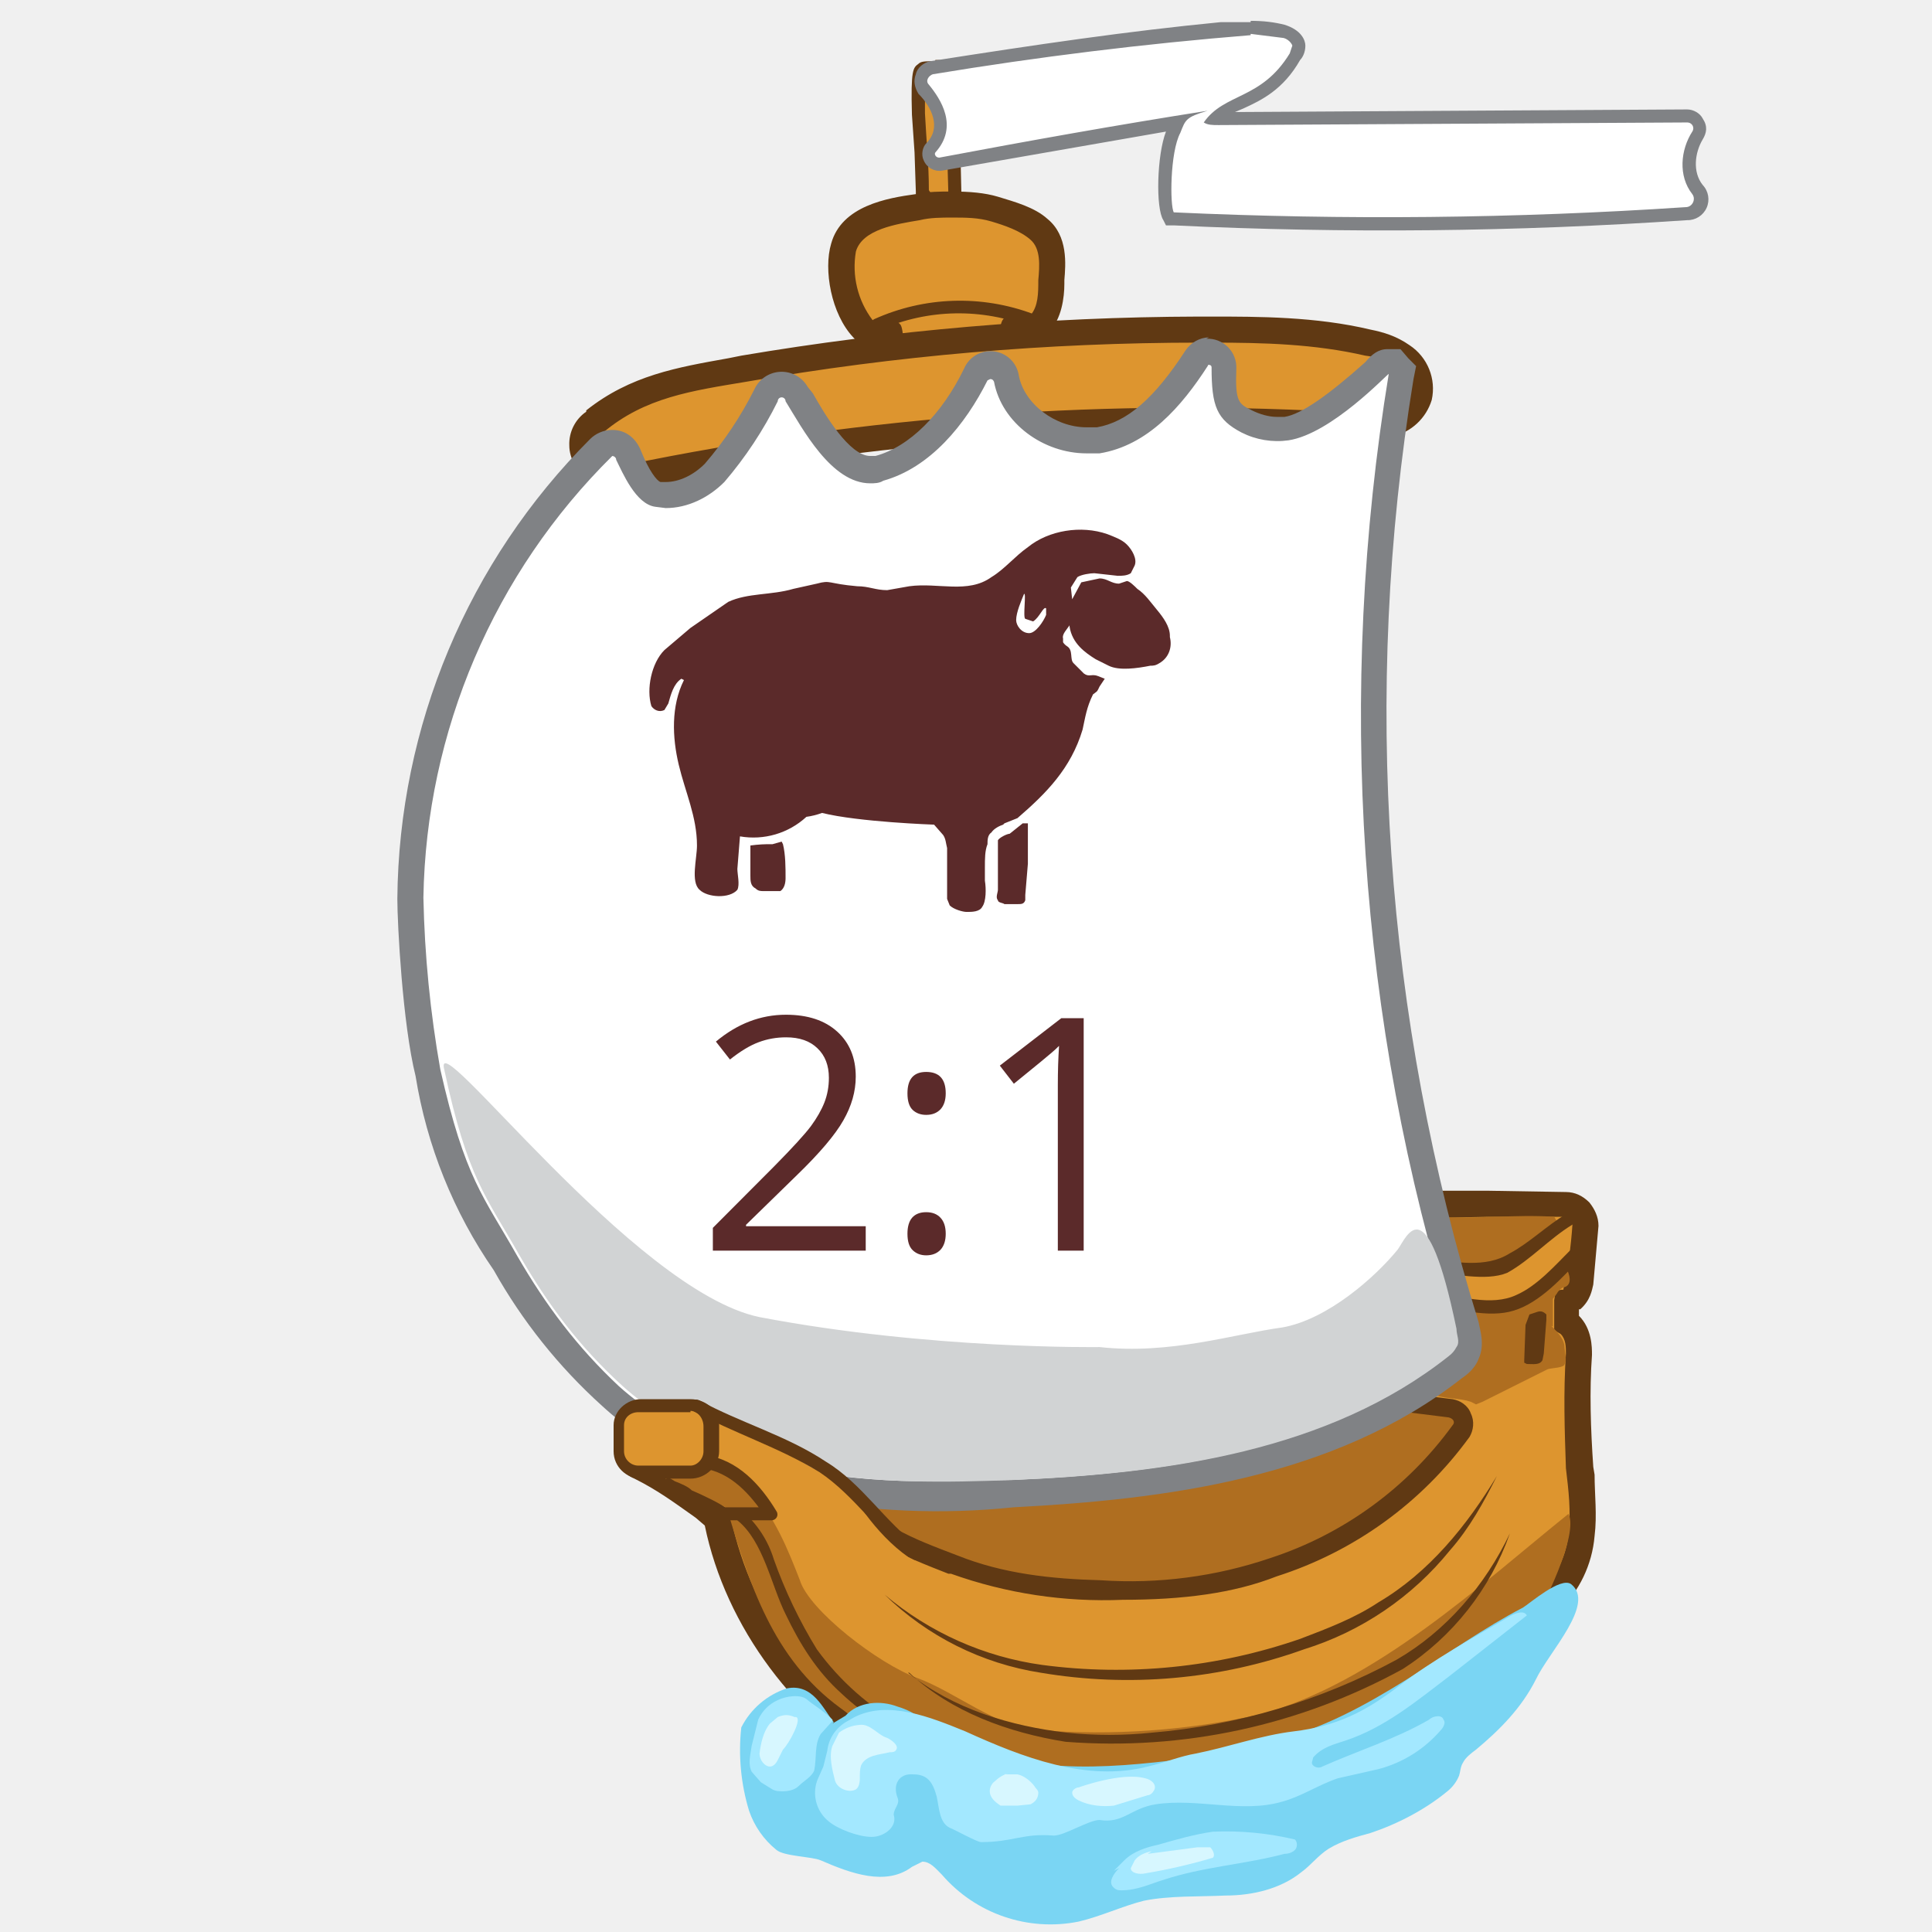
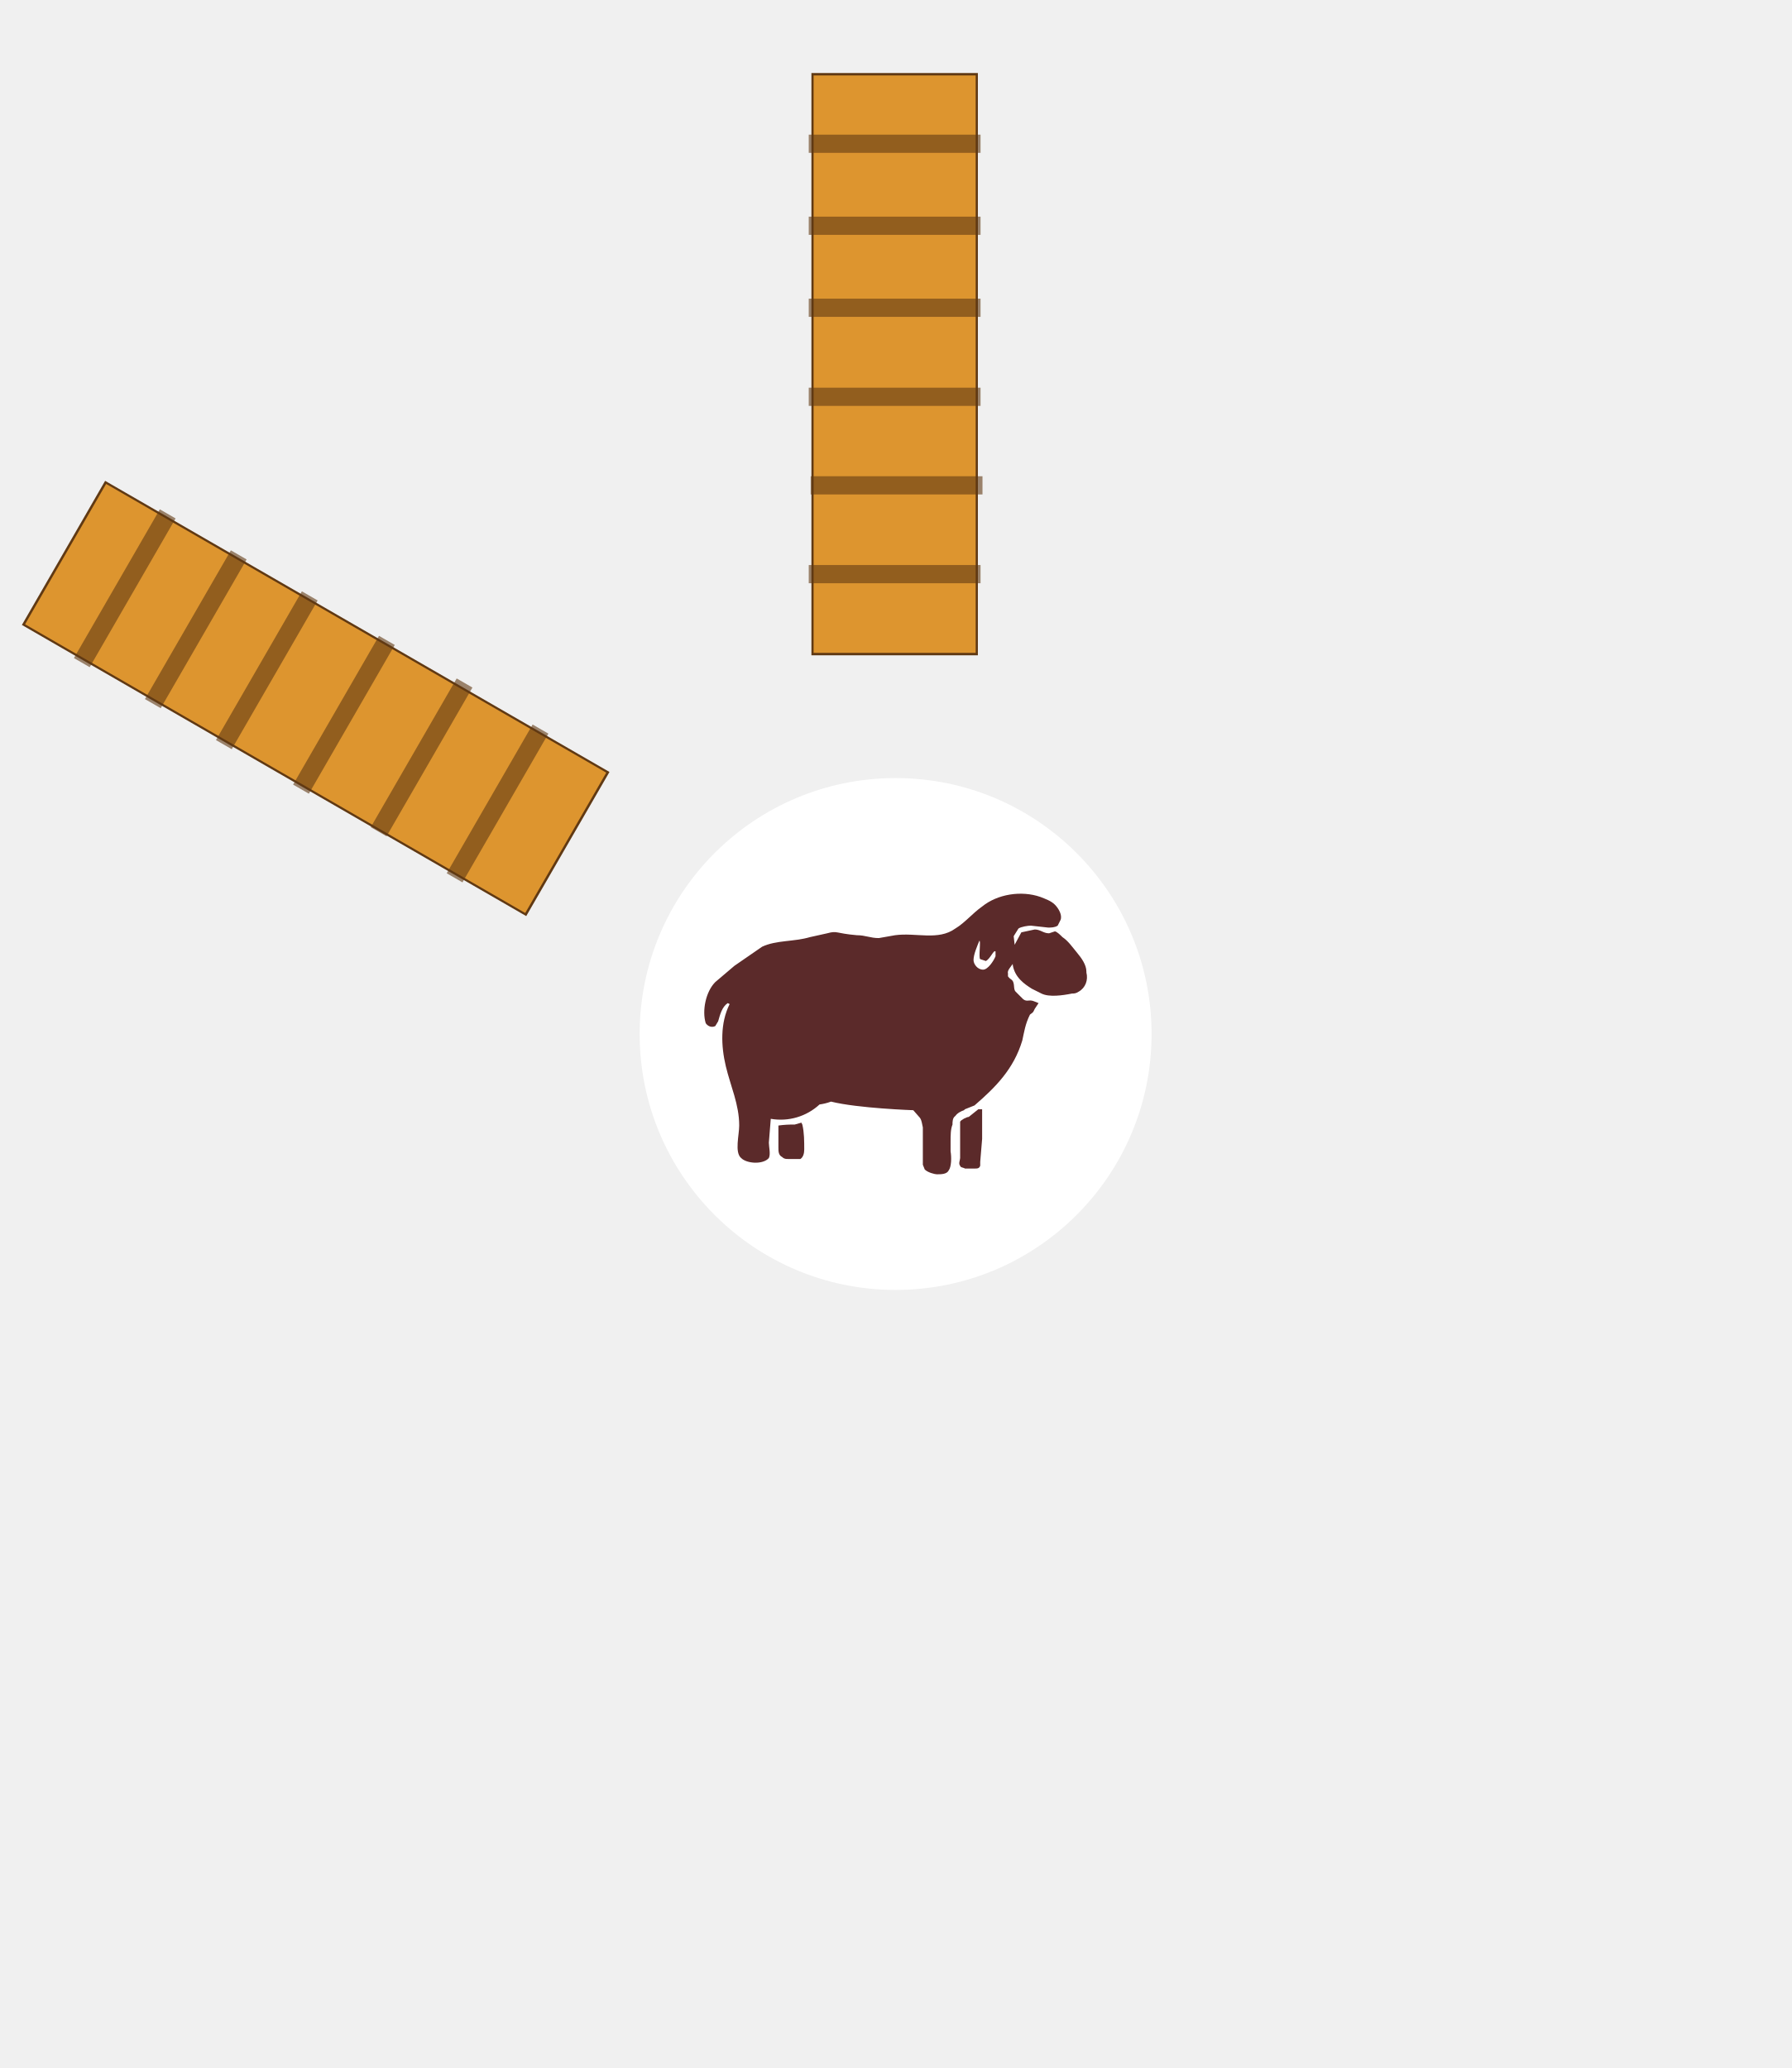
- <svg xmlns="http://www.w3.org/2000/svg" width="148.3" height="148.3">
-   <path d="M71.2 6.6c-.2-.3 0-.7.3-.8 7.4-1.2 14.8-2.4 22.2-3 1.5-.1 3.1-.2 4.6.2.4 0 0-.4 0 0 0 .2-.6.8-.7 1-3.2 3-4.5 4-5.3 4.5-7 1.2-13.3 2.3-20.3 3.7-.2 0-.4-.3-.2-.5 1.7-1.8.3-4-.6-5.1z" fill="#d1d3d4" />
-   <path d="M80.8 137.3a54.8 54.8 0 01-10.9-1.2l-1.1-.7c-7-4-12.2-11-13.7-18.6l-.1-.4-1-.7c-1.6-1.2-3-2.2-4.9-3-.6-.4-1-1-1-1.6v-1c0-.6.5-1.3 1.2-1.4.8-.3 1.7-.4 2.6-.4 2.7 0 5.3 1 7.6 1.9 3 1.3 4 1.8 6.8 3.3l.2.2a89 89 0 0018.6-2 55.1 55.1 0 0012.7-5c2-1.4 3.7-3.5 5.2-5.4 1.3-1.6 2.4-3.2 3-5 .2-.7.3-1.5.3-2.2 0-.9.6-1.6 1.5-1.6h2a220.7 220.7 0 0110.3 0c.5 0 .9.2 1.1.5s.5.7.5 1c0 1.5-.2 3-.4 4.5 0 .3-.2.8-.6 1.2l-.4.2v1.6l.2.2c.7.7.7 1.7.7 2.2a73 73 0 000 8.7l.1.7c.1 1.4.3 3 0 4.5a8 8 0 01-2.4 5v.1l-1.2.8-.2.4c-.7.9-1.5 1.8-2.5 2.6a62.1 62.1 0 01-34.2 10.6z" fill="#dd952f" />
-   <path d="M114.2 93.4h6c.2 0 .5.3.5.6a34.6 34.6 0 01-.7 5c-.2 0-.4 0-.6.2l-.1.6v2.3l.5.3c.4.4.4 1 .4 1.5-.2 3-.1 5.9 0 8.8.2 1.7.4 3.3.2 5a7 7 0 01-2.1 4.4l-1.2.9c-.9 1-1.6 2.1-2.7 2.8a61 61 0 01-44 9.4l-1-.7a27 27 0 01-13.3-18l-.3-.7c-2.2-1.6-3.8-3-6.3-4a.7.7 0 01-.3-.7v-1c0-.2.1-.4.4-.5.7-.2 1.5-.3 2.3-.3 2.4 0 5 .9 7.2 1.8 3 1.3 3.9 1.7 6.7 3.3l.4.3c6.4-.2 13-.4 19.2-2a56.6 56.6 0 0013-5.2c2.1-1.5 3.8-3.5 5.4-5.6 1.3-1.6 2.5-3.3 3.1-5.3.3-.8.4-1.7.4-2.5 0-.3.2-.6.5-.6h2l4.4-.1m0-2h-4.5l-2 .1a2.5 2.5 0 00-2.4 2.6l-.3 2a15 15 0 01-2.8 4.6c-1.4 1.9-3 3.8-5 5.1-.8.6-1.8 1-2.7 1.5a54.3 54.3 0 01-9.6 3.4c-5.8 1.5-12 1.8-18 2h-.2c-2.8-1.6-3.8-2.1-6.8-3.4-2.4-1-5.1-2-8-2-1 0-2 .1-2.9.4-1 .3-1.8 1.3-1.8 2.4v1c0 1 .5 2 1.5 2.4 1.8.9 3 1.8 4.7 3l.7.6c1.6 7.8 7 15 14.2 19.1l1.1.7 1 .4a63.1 63.1 0 0045.2-9.8c1.1-.8 2-1.9 2.7-2.8l.2-.3 1-.7h.1a9 9 0 002.8-5.8c.2-1.6 0-3.2 0-4.7l-.1-.6c-.2-2.9-.3-5.8-.1-8.6 0-.6 0-2-1-3v-.5h.1c.8-.7.9-1.5 1-1.9l.4-4.5c0-.7-.3-1.3-.7-1.8-.5-.5-1.1-.8-1.8-.8l-6-.1z" fill="#603913" />
-   <path d="M108.4 99.4a20.7 20.7 0 011-5.8c.3-.2.6-.2.9-.2 3 .2 6-.2 9 0l.3.5c-.1-.5.6-.5.6-.5.1.8-.1-.2-.6.4s-.6.7-1.3 1.1l-1.7 1.3-1.4.9-1 .3c-1.7 0-3.4-.5-5.1-.5M111.6 100.3c1.5.4 3.2.1 4.6-.5s2.8-1.5 4-2.5c.3.5.5 1.3-.1 1.5-.2 0-.5.3-.6.5l-.3.4v2.1c.1.1-.2-.1-.1 0 .5.5 1 1 1 1.7 0 .2.2 1 0 1.2 0 .3-1 .3-1.3.4l-5 2.5-.5.2-.4-.2c-.9-.3-1.8-.2-2.7-.5.5-2 .9-4.5.9-6.6" fill="#af6e20" />
-   <path d="M109.7 97.7c1.8 0 4.3.7 6 0 1.8-1 3.2-2.6 5-3.7.5-.3 0-1.2-.5-.8-1.5.9-2.8 2.2-4.3 3-1.9 1.2-4.2.6-6.2.5-.7 0-.7 1 0 1z" fill="#603913" />
-   <path d="M109.7 100c2 .5 4.6 1.2 6.5.6 2-.6 3.8-2.6 5.1-4 .4-.5-.3-1.2-.7-.7-1.2 1.2-2.6 2.8-4.2 3.5-1.9.9-4.5.1-6.4-.3-.6-.1-1 .8-.3 1zM117.1 101.7l-.1 2.7v.2l.2.1c.5 0 1 .1 1.2-.3l.1-.5.2-2.6v-.4c-.2-.2-.4-.3-.7-.2l-.6.2" fill="#603913" />
-   <path d="M86.2 122h-1.8c-4.5 0-8-.7-11.2-1.9-3.5-1.3-6.7-2.5-8.8-5.7-.3-.4-.3-1 0-1.4l.8-1c.2-.2.5-.3.9-.3h.2a57.6 57.6 0 0033.7-4.1l1.4-.5h1.9l8 1a1.1 1.1 0 01.8 1.8c-3.3 4.8-8 8.2-14.3 10.5-3.3 1.1-7 1.7-11.6 1.7z" fill="#af6e20" />
-   <path d="M102.2 107.8h1l8 1c.4.1.5.4.3.6a28 28 0 01-14 10.2 33.4 33.4 0 01-13 1.7c-3.8-.1-7.5-.5-11-1.9-3.4-1.3-6.5-2.4-8.5-5.5-.1 0 0-.3 0-.4l.8-1a.4.4 0 01.3 0 58.3 58.3 0 0034.2-4.2l1.2-.5h.7m0-1.5h-1l-1.4.6a57.8 57.8 0 01-33.7 4c-.6 0-1.1.3-1.5.7l-.8 1c-.5.6-.5 1.5 0 2.2 2.2 3.4 5.7 4.7 9 6h.2a34.8 34.8 0 0013.2 2c4.6 0 8.5-.5 11.8-1.8a29.3 29.3 0 0014.8-10.7c.3-.5.4-1.2.1-1.8-.2-.6-.8-1-1.4-1.1l-8.1-1-1.3-.1z" fill="#603913" />
-   <path d="M71.2 15.3l-.4-.5-.3-6c-.1-3.2 0-3.4.3-3.5 0 0 .2-.2 1-.2.7 0 1 0 1.1.3.1.2.2.4.2 1l.2 9.2-2.1-.3z" fill="#dd952f" />
-   <path d="M71.8 5.6h.7v.9c.2 2.8.2 5.7.3 8.5l-1.3-.1-.2-.3c0-2-.2-3.9-.3-5.9v-3h.8m0-1c-.8 0-1.1 0-1.3.2-.4.3-.6.4-.5 3.9l.2 2.9.1 3v.2l.2.3.1.2.3.4h.4l.7.1.7.1 1.1.2V15l-.2-8.5c0-.8 0-1-.3-1.4-.3-.4-.8-.5-1.5-.5z" fill="#603913" />
-   <path d="M71.1 30.2c-.3 0-.8 0-1.3-.3h-.2l-.6-.4-.2-.2-.4-1.3v-.2-1.9H68c-.6 0-1.3-.2-1.7-.6a7.8 7.8 0 01-1.6-6.3c.7-2.3 3.7-2.8 5.7-3.1 1-.2 1.9-.2 2.7-.2 1.2 0 2.2.1 3.2.4 1 .3 2.5.7 3.5 1.5 1.1 1 1 2.7 1 3.9v.2c-.1 1-.2 2.3-1 3.2-.4.3-.8.5-1.3.5l-.7-.1v.8l-.1 1c-.1.5-.7.8-1 1a3 3 0 01-1.5 1.4c-1.2.6-2.6.6-3.6.7H71z" fill="#dd952f" />
-   <path d="M73.1 16.7c1 0 2 0 3 .3s2.2.7 3 1.4c.8.7.7 2 .6 3.1 0 1 0 2-.6 2.7l-.6.2-.9-.2c-.1 0-.3 0-.5.2-.5.4-.3 1.8-.4 2.4 0 .3-.9.4-1 .7 0 .5-.5.9-1 1a8 8 0 01-3.6.7c-.3 0-.6 0-.9-.2l-.5-.3-.3-.8c0-.5 0-2.7-.3-3l-.2-.2-.8.3H68c-.3 0-.8-.2-1-.4a6.8 6.8 0 01-1.3-5.3c.5-1.7 3.1-2.1 4.9-2.4.8-.2 1.7-.2 2.5-.2m0-2c-.9 0-1.8 0-2.8.2-2.2.3-5.7.9-6.5 3.8-.6 2 0 5.4 1.7 7.2.5.6 1.3 1 2 1v.8l-.1.4.1.5.3.8.2.5.3.3.9.6h.2c.7.3 1.3.4 1.7.4h.5c1.1 0 2.6-.1 4-.8.8-.4 1.4-1 1.8-1.6.4-.2 1.1-.7 1.3-1.6v-.8c.7 0 1.3-.4 1.8-.9 1-1 1.2-2.7 1.2-3.7V21.5c.1-1.2.3-3.4-1.3-4.7-1-.9-2.5-1.3-3.8-1.7-1-.3-2.2-.4-3.5-.4z" fill="#603913" />
-   <path d="M48 36.7c-1 0-1.8-.4-2.3-.8-.6-.4-1-1-1-1.8 0-.6.3-1.2.8-1.6l.1-.1A20 20 0 0156 28.5l1-.1c11.6-2 23.4-3 35-3.1h1c3.6 0 7.9 0 12 1 .8.2 1.8.4 2.6 1 1 .8 1.5 2 1.2 3.2-.2 1-1 1.7-2.2 2-.4.2-.9.2-1.4.2h-1a211.4 211.4 0 00-56.2 4z" fill="#dd952f" />
-   <path d="M93 26.3c4 0 7.9.1 11.8 1 .8.1 1.6.3 2.2.8.6.5 1 1.3.9 2.1-.2.7-.9 1.2-1.6 1.4l-1.1.1h-1a212.6 212.6 0 00-56.2 4c-.7 0-1.2-.3-1.8-.6-.6-.4-.7-1.4 0-1.9h.1c3.2-2.7 6.8-3.2 11-3.9 11.4-2 23.1-3 34.8-3h.9m0-2h-1a214 214 0 00-35.1 3l-1 .2c-3.9.7-7.5 1.3-10.9 4v.1a3 3 0 00-1.3 2.6c0 1 .6 2 1.4 2.6.7.4 1.6 1 2.8 1l.9-.2a210.4 210.4 0 0155.3-4l1 .1c.7 0 1.3 0 1.8-.2a4.1 4.1 0 003-2.8 4 4 0 00-1.7-4.2c-1-.7-2-1-3-1.2-4.2-1-8.6-1-12.2-1z" fill="#603913" />
-   <path d="M67.6 25.3a15 15 0 0111.5-.2c.6.2.8-.8.2-1a16 16 0 00-12.2.4c-.6.3 0 1.1.5.8zM48.4 112.1c1.2.3 3 .7 4.2.3 1.1-.4 1-1.8.8-2.7-.1-.5-.9-.3-.8.2.2.6.4 1.5-.5 1.8h-1c-.8 0-1.7-.1-2.5-.3-.5 0-.7.6-.2.7z" fill="#603913" />
-   <path d="M71.7 114.7c-3.9 0-7-.2-10-.8-6-1-11.2-3.4-14.9-6.8a40 40 0 01-8-10.2l-1.1-2c-2-3.2-3.2-5.4-4.9-12.6A87.2 87.2 0 0131.5 69C31.5 56.3 37 43 46 34.4c.3-.2.6-.4 1-.4.5 0 1 .4 1.3 1 .6 1.6 1.5 2.8 2.2 3h.6c1.3 0 2.7-.6 3.7-1.7 1.2-1.2 3.3-4.3 4-6a1.3 1.3 0 012.4 0l.3.4c1.2 2 3.1 5.4 5.3 5.4l.7-.1c3.8-1.2 6.3-5 7.4-7.3a1.2 1.2 0 012.3.4c.5 2.6 3.3 4.7 6.2 4.7h1c3.4-.6 5.7-3.7 7.4-6.3a1.2 1.2 0 011.9-.2c.2.2.4.5.4.9 0 3 .4 3.4 1.8 4.1a5.1 5.1 0 003 .5c2.3-.3 5.6-3.4 6.6-4.5.6-.5.8-.6 1.2-.6h.5l.6.7-.1.4c-4 24.3-2.4 49.5 4.9 73 .1.4.4 1.2 0 2-.2.6-.6 1-.9 1.1-9.6 7.6-22.5 9.1-33.9 9.7l-6 .1z" fill="#fff" />
-   <path d="M92.7 28c.1 0 .3 0 .3.2 0 3 .4 4 2.3 5a6.1 6.1 0 003.6.6c3.3-.5 7.6-5.1 7.7-5.1-4 24.4-2.4 49.7 5 73.3 0 .5.2 1 0 1.4a2 2 0 01-.6.7c-9.2 7.3-21.6 9-33.3 9.5l-6 .1a55 55 0 01-10-.8c-5.1-1-10.3-3-14.2-6.5-3.2-3-5.6-6.2-7.8-10-2.6-4.6-4-5.9-5.9-14.3a86.1 86.1 0 01-1.3-13.2A48.8 48.8 0 0147 35c.1 0 .3.1.3.3.5 1 1.5 3.4 3 3.6l.8.1c1.7 0 3.3-.8 4.5-2a30 30 0 004.1-6.2.3.3 0 01.6 0c1.3 2.1 3.5 6.3 6.5 6.3.3 0 .7 0 1-.2 3.6-1 6.3-4.3 8-7.7l.2-.1c.1 0 .2 0 .3.2.6 3.2 3.8 5.5 7.1 5.5h1c3.7-.6 6.3-3.6 8.3-6.7l.1-.2m0-2c-.7 0-1.4.4-1.8 1-2.4 3.7-4.5 5.5-6.8 5.9h-.8c-2.4 0-4.8-1.8-5.2-4a2.2 2.2 0 00-4.2-.5c-1.7 3.5-4.2 6-6.8 6.7h-.4c-1.6 0-3.5-3.2-4.4-4.8l-.4-.5a2.3 2.3 0 00-4.1.2 28 28 0 01-3.8 5.7c-.9.9-2 1.4-3 1.4h-.4c-.3-.1-.9-.9-1.5-2.4-.4-1-1.2-1.6-2.2-1.6-.7 0-1.3.3-1.7.7A50.5 50.5 0 0030.5 69c0 1.9.4 9.6 1.4 13.6a36.3 36.3 0 006 14.9 41 41 0 008.3 10.4c3.8 3.5 9 6 15.2 7.1a56.2 56.2 0 0016.4.7c11.5-.6 24.6-2.2 34.4-9.9.3-.2 1-.7 1.3-1.5.5-1.1.1-2.2 0-2.8a158.6 158.6 0 01-5-72.4l.2-1-.6-.6-.6-.7h-1c-.7 0-1.2.4-1.7 1-2.8 2.5-4.9 4-6.2 4.2H98c-.6 0-1.3-.2-1.9-.5-1-.5-1.3-.6-1.2-3.2a2.2 2.2 0 00-2.3-2.3z" fill="#808285" />
-   <path d="M84.4 103.4c5.4.6 10.3-1 14-1.5 3.5-.6 7.2-3.9 8.9-6 .7-1 2.2-5 4.5 6.1 0 .5.3 1 0 1.4a2 2 0 01-.6.7c-9.2 7.3-21.6 9-33.3 9.5-5.3.2-10.6.3-15.9-.7-5.2-1-10.3-3-14.2-6.5-3.3-3-5.7-6.2-7.9-10-2.6-4.6-4-5.9-5.8-14.3-1-3.9 14.5 17 24.2 19 13.1 2.5 26 2.3 26.1 2.3z" fill="#d1d3d4" />
-   <path d="M50.4 113c1.3 1 2.1-.2 5.5.6.3 0 1.5.8 1.7 1l1.5 2.1c.6 2.2 1.9 4.2 2.3 4.6.4.4 1.4 1.6 2.7 1.5 1 0 .5.7 1.5.5 1.2-.3 2.3-.8 3.4-1.3l1.7-.9c.6-.2.7 0 1-.5-2.8-1.1-5-3.7-6.6-6.4-.2-.3-1.6-.9-1.7-1-2.5-1.2-4.2-2.7-6.8-3.6l-2.3-1a.3.3 0 00-.4.3c.3 1 1 2.4.6 3-.3.6-.8 1-1.4 1.2l-2 .4-.7-.5z" fill="#dd952f" />
-   <path d="M120.4 116.2c-6.6 5.3-14.8 13-23.7 15.4a57.6 57.6 0 01-17 1.2c-3.2-.2-6.3-2.9-9.3-4-3-1.1-8.3-5.2-9-7.5-.9-2.3-1.9-4.9-4-7.2-.4-.3-2.5-1.6-3-1.7l-.8-.1-3.8.2 2 1.2c.5.2 1 .4 1.3.7.7.3 2.2 1 2.7 1.4 1.7 5.7 3.5 11.5 8.7 15.3a34.3 34.3 0 0016 6.6c5 .7 10.2 0 15.3-1 4.1-.8 8.3-1.9 12.1-3.7a24 24 0 009.5-8c1-1.5 3.8-7.2 3-8.8z" fill="#af6e20" />
-   <path d="M56.6 116.7c2 1.6 2.6 5 3.7 7.2 1.1 2.3 2.4 4.4 4.3 6.1 3.5 3.3 8.4 5.3 13.2 5.7.5 0 .5-.7 0-.7a20.5 20.5 0 01-15.1-8.4 36.5 36.5 0 01-3.3-6.9A8 8 0 0057 116c-.4-.3-.8.4-.4.7z" fill="#603913" />
-   <path d="M53.9 112.7c2.2.3 3.7 2 4.9 3.8l.4-.8h-3.9c-.6 0-.6 1 0 1h3.9c.4 0 .6-.4.4-.7-1.2-2-3-4-5.5-4.3-.6-.1-.9.9-.2 1z" fill="#603913" />
-   <path d="M49.1 113c-.9 0-1.6-.7-1.6-1.6v-2c0-.8.7-1.6 1.6-1.6H53c1 0 1.7.8 1.7 1.7v1.9c0 .9-.8 1.6-1.7 1.6h-3.8z" fill="#dd952f" />
-   <path d="M53 108.3c.5 0 1 .5 1 1.2v1.9c0 .6-.5 1.1-1 1.1H49c-.6 0-1.1-.5-1.1-1.1v-2c0-.6.5-1 1.1-1H53m0-1h-3.8c-1.1 0-2.1.9-2.1 2v2c0 1.2 1 2.1 2.1 2.1H53c1.2 0 2.2-1 2.2-2.1v-2c0-1.1-1-2-2.2-2z" fill="#603913" />
-   <path d="M53.2 108.3c3.1 1.7 6.6 2.8 9.7 4.7 2.7 1.8 4.5 4.7 7.2 6.7.6.3 1-.5.5-.9-2.7-2-4.4-4.9-7.2-6.6-3-2-6.6-3-9.7-4.7-.6-.3-1 .5-.5.8z" fill="#603913" />
-   <path d="M64 132.2c-.8-1-1.6-3-3.6-2.6a6 6 0 00-3.5 3 16 16 0 00.6 6.4 6.6 6.6 0 002.1 3c.6.5 2.7.5 3.4.8 2.3 1 5 2 7 .5l.8-.4c.6 0 1 .5 1.5 1a11 11 0 0010.5 3.6c1.7-.4 3.4-1.2 5-1.6 2-.4 4.2-.3 6.3-.4 2 0 4.2-.5 5.8-1.8.7-.5 1.3-1.3 2.1-1.8 1-.6 2.1-.9 3.2-1.2 2.1-.7 4.2-1.8 5.9-3.2a3 3 0 00.9-1.2c.1-.3.1-.7.3-1 .2-.4.6-.7 1-1 1.8-1.5 3.5-3.2 4.6-5.4 1-2.1 4.6-5.8 2.7-7.3-.8-.6-3.2 1.5-3.7 1.8-5.8 3-11.8 8.4-19 10.2A63 63 0 0191 135c-6.2.8-13 1.3-18.3-1.9-1.3-.7-2.4-1.7-3.8-2.1-1.3-.5-3-.4-4 .7l-1 .6z" fill="#7ad5f3" />
-   <path fill="#a3e8ff" d="M64.6 132.3l.3-.1zM103.3 133.6c3-1 5.4-3 7.9-4.9l6-4.7c-.2-.4-.8-.2-1.2 0-2.9 1.7-6 3.4-8.6 5.4s-4.8 3.1-8.1 3.5c-2.5.3-5 1.2-7.5 1.7-1.2.2-2.4.7-3.7 1-4.7 1.2-9.6-.7-14-2.7-2.7-1.1-5.9-2.4-8.5-1.1l-.7.4c-.8.5-1.3 1.3-1.4 2.2l-.3 1.2-.4.9c-.5 1.1-.2 2.5.8 3.3.7.6 2.3 1.2 3.3 1.2s2-.8 1.7-1.7c0-.5.5-.8.3-1.3-.4-1 .1-1.9 1.2-1.8 1.1 0 1.5.6 1.8 1.7.2.9.2 2 1 2.4.3.1 2.1 1.1 2.4 1.1 2.5 0 3.2-.7 5.6-.5.8 0 2.7-1.2 3.5-1.2 1.8.3 2.4-.9 4.3-1.2 3.2-.5 6.6.7 9.7-.2 1.5-.4 2.8-1.3 4.3-1.8l3.1-.7a9.5 9.5 0 004.8-3c.2-.2.4-.6.2-.8-.1-.4-.8-.3-1.1 0-2.6 1.5-5.5 2.4-8.2 3.6-.3.2-.8 0-.8-.3l.1-.4c.7-.8 1.6-1 2.5-1.3zM63.9 132c-.7-.7-1.7-1.3-1.9-1.5-.5-.5-1.7-.3-2.3 0a3 3 0 00-1.5 1.5l-.5 2c-.1.7-.3 1.4 0 2l.7.8.8.5c.3.2.6.2.9.2.4 0 .9-.1 1.2-.4.4-.4 1-.7 1.2-1.2.2-1 0-2 .5-2.8l.9-1z" />
+ <svg xmlns="http://www.w3.org/2000/svg" width="346.41" height="400">
  <g>
-     <path d="M85.5 143.6l.8-.8c.7-.7 1.7-1 2.6-1.2 1.4-.4 2.8-.8 4.2-1a22.9 22.9 0 016.3.6c.2.2.2.6 0 .8-.2.2-.5.3-.8.3-3 .8-6.3 1-9.3 2-1 .3-2 .8-3.2.8-.2 0-.4 0-.6-.2-.5-.4 0-1.1.4-1.5" fill="#a3e8ff" />
+     <g id="svg_5" stroke="null">
+       <g id="svg_4" stroke="null">
+         <path id="svg_6" fill="#dd952f" d="m157.156,14.312l31.77,0l0,112.25l-31.77,0l0,-112.25z" stroke="null" />
+         <path id="svg_7" class="st26" d="m188.691,14.594l0,111.687l-31.347,0l0,-111.687l31.254,0m0.469,-0.469l-32.145,0l0,112.626l32.192,0l0,-112.626l-0.047,0l0,0z" fill="#603913" stroke="null" />
+         <g id="svg_8" opacity="0.6" stroke="null">
+           <path id="svg_9" class="st26" d="m156.405,26.044l33.225,0l0,3.52l-33.225,0l0,-3.52zm0,15.861l33.225,0l0,3.52l-33.225,0l0,-3.52zm0,15.861l33.225,0l0,3.52l-33.225,0l0,-3.52zm0,17.222l33.225,0l0,3.52l-33.225,0l0,-3.52zm0.375,17.128l33.225,0l0,3.52l-33.225,0l0,-3.52zm-0.375,17.175l33.225,0l0,3.52l-33.225,0l0,-3.52z" fill="#603913" stroke="null" />
+         </g>
+       </g>
+     </g>
+     <g transform="rotate(-60 61.1425 134.937)" id="svg_10" stroke="null">
+       <g id="svg_4" stroke="null">
+         <path id="svg_11" fill="#dd952f" d="m45.093,78.812l31.77,0l0,112.25l-31.77,0l0,-112.25z" stroke="null" />
+         <path id="svg_12" class="st26" d="m76.629,79.094l0,111.687l-31.347,0l0,-111.687l31.254,0m0.469,-0.469l-32.145,0l0,112.626l32.192,0l0,-112.626l-0.047,0l0,0z" fill="#603913" stroke="null" />
+         <g id="svg_13" opacity="0.6" stroke="null">
+           <path id="svg_14" class="st26" d="m44.343,90.544l33.225,0l0,3.52l-33.225,0l0,-3.52zm0,15.861l33.225,0l0,3.52l-33.225,0l0,-3.52zm0,15.861l33.225,0l0,3.52l-33.225,0l0,-3.52zm0,17.222l33.225,0l0,3.52l-33.225,0l0,-3.52zm0.375,17.128l33.225,0l0,3.52l-33.225,0l0,-3.52zm-0.375,17.175l33.225,0l0,3.52l-33.225,0l0,-3.52z" fill="#603913" stroke="null" />
+         </g>
+       </g>
+     </g>
+     <ellipse stroke-width="0" stroke="#000" ry="49.501" rx="49.501" id="svg_15" cy="200" cx="173.205" fill="#fff" />
+     <g stroke="null" id="svg_16">
+       <path stroke="null" id="svg_17" fill="#5b2a2a" d="m154.978,217.147l-1.295,0.37a19.977,19.977 0 0 0 -3.144,0.185l0,4.254c0,0.74 0,1.48 0.74,1.85c0.37,0.37 0.74,0.37 1.11,0.37l2.405,0c0.555,-0.37 0.74,-1.11 0.74,-1.85c0,-1.48 0,-3.329 -0.37,-4.809l-0.185,-0.37zm34.774,-2.59l-0.555,0l-1.85,1.48c-0.37,0 -1.48,0.555 -1.665,0.925l0,7.029c0,0.37 -0.37,1.11 0,1.48c0,0.37 0.74,0.37 0.925,0.555l1.85,0c0.555,0 0.925,0 1.11,-0.555l0,-0.74l0.37,-4.439l0,-2.96l0,-2.775l-0.185,0z" />
+       <path stroke="null" id="svg_18" fill="#5b2a2a" d="m210.1,187.922c0,-1.295 -0.925,-2.59 -1.85,-3.699c-0.925,-1.11 -1.665,-2.22 -2.775,-2.96c-0.37,-0.37 -1.11,-1.11 -1.48,-1.11l-1.11,0.37c-1.11,0 -1.665,-0.74 -2.775,-0.74l-2.59,0.555l-1.295,2.405l-0.185,-1.665l0.925,-1.48c0.555,-0.37 1.85,-0.555 2.405,-0.555l3.329,0.37c0.555,0 1.295,0 1.85,-0.37l0.555,-1.11c0.37,-0.925 -0.37,-2.22 -1.11,-2.96c-0.74,-0.74 -1.85,-1.11 -2.775,-1.48c-3.699,-1.295 -8.324,-0.555 -11.283,1.85c-1.85,1.295 -3.329,3.144 -5.179,4.254c-3.329,2.405 -7.584,0.74 -11.653,1.295l-3.144,0.555c-1.665,0 -2.59,-0.555 -4.254,-0.555c-4.254,-0.37 -3.699,-0.925 -5.734,-0.37l-3.329,0.74c-3.144,0.925 -6.474,0.555 -9.248,1.85l-5.364,3.699l-3.699,3.144c-1.85,1.85 -2.59,5.549 -1.85,7.954c0.37,0.555 1.11,0.925 1.85,0.555l0.555,-0.925c0.37,-1.295 0.74,-2.775 1.85,-3.514l0.37,0.185c-1.85,3.699 -1.665,8.139 -0.74,12.023c0.925,3.884 2.59,7.399 2.59,11.468c0,1.85 -0.925,5.179 0.37,6.289c1.11,1.11 4.254,1.295 5.364,0c0.37,-0.74 0,-2.22 0,-2.96l0.37,-4.624a11.098,11.098 0 0 0 9.433,-2.775a10.543,10.543 0 0 0 2.22,-0.555c5.179,1.295 15.907,1.665 15.907,1.665l1.295,1.48c0.37,0.555 0.37,1.11 0.555,1.85l0,4.624l0,2.59l0.37,0.925c0.555,0.555 1.85,0.925 2.405,0.925c0.74,0 1.85,0 2.22,-0.74c0.555,-0.74 0.555,-2.59 0.37,-3.699l0,-1.85c0,-1.295 0,-2.405 0.37,-3.329c0,-0.555 0,-1.295 0.555,-1.665c0.37,-0.555 1.11,-0.925 1.665,-1.11l0.185,-0.185l1.85,-0.74c4.069,-3.514 7.584,-7.029 9.248,-12.578c0.37,-1.665 0.555,-3.144 1.48,-4.994c0.74,-0.555 0.555,-0.37 0.925,-1.11l0.37,-0.555l0.37,-0.555l-0.925,-0.37c-0.925,-0.37 -1.295,0.185 -2.035,-0.37l-1.48,-1.48c-0.555,-0.555 0,-1.85 -0.925,-2.405a1.85,1.85 0 0 1 -0.555,-0.555l0,-0.555c-0.185,-0.555 0.555,-1.295 0.925,-1.85l0,0.185c0.37,2.405 2.22,3.699 3.699,4.624l1.85,0.925c1.48,0.74 4.069,0.37 5.919,0c0.37,0 0.74,0 1.295,-0.37c1.295,-0.74 1.85,-2.22 1.48,-3.699l0,-0.185zm-17.572,-2.96c-0.37,0.925 -1.48,2.59 -2.405,2.59c-1.11,0 -1.85,-1.11 -1.85,-1.85c0,-1.11 0.74,-2.775 1.11,-3.699c0.37,-0.37 -0.185,3.329 0.185,3.514l1.11,0.37c0.925,-0.555 1.48,-2.22 1.85,-1.85l0,0.925z" />
+     </g>
  </g>
-   <g>
-     <path d="M78.1 136.2h-1l.3-.1c-.3.1-.7.3-1 .6-.3.2-.5.6-.4 1 .1.4.5.7.8.9h1.3l1-.1c.4-.2.6-.5.6-.9 0-.2-.2-.3-.3-.5-.3-.4-.8-.8-1.3-.9zM88.6 137.4c.2-.4-.2-.8-.7-.9-1.8-.5-5.1.7-5.1.7-.2 0-.5.2-.5.4 0 .3.3.5.5.6.8.4 1.8.5 2.7.4l2.6-.8c.2 0 .4-.2.5-.4zM92.9 141.8h-1l-3.8.5.3-.2c-.5.1-1 .3-1.3.7l-.3.6c0 .4.7.5 1.1.4a43.3 43.3 0 005.2-1.2c.2-.2 0-.6-.2-.8zM68.1 133.4c-.7-.2-1.3-1.1-2.1-1a3 3 0 00-1.6.6l-.5 1c-.3.8 0 1.9.2 2.7.2.6 1 .9 1.5.7.3-.1.4-.5.4-.9s0-.7.1-1c.4-.8 1.4-.8 2.2-1 .2 0 .4 0 .5-.2.2-.3-.3-.7-.7-.9zM61 131.8c-.5-.2-.8-.2-1.3 0l-.6.5c-.5.6-.7 1.5-.8 2.3 0 .5.4 1 .8 1 .3 0 .5-.3.6-.5l.4-.8c.5-.5 1.5-2.4 1-2.5z" fill="#d7f7ff" />
-   </g>
-   <g>
-     <path d="M67.9 122.4a23.8 23.8 0 0012.1 5.4 43.2 43.2 0 0019.8-2c2.1-.8 4.2-1.6 6-2.8 3.9-2.3 6.8-5.9 9.1-9.7-1 2-2.1 4-3.6 5.7a23.3 23.3 0 01-11.2 7.6 40.1 40.1 0 01-20.2 1.8 22 22 0 01-12-6z" fill="#603913" />
-   </g>
-   <g>
-     <path d="M69.7 128.4c3.5 2.8 7.9 4.1 12.2 4.6a31.3 31.3 0 006.5 0 48 48 0 0018.8-5.6c3.8-2.2 6.8-5.7 8.7-9.7a20.5 20.5 0 01-8.2 10.4 46.3 46.3 0 01-25.9 5.6c-4.4-.7-8.8-2.3-12-5.3z" fill="#603913" />
-   </g>
-   <g>
-     <path d="M105.8 17.2a336 336 0 01-15.7-.4h-.3l-.1-.2c-.5-.7-.4-5 .4-6.7l.1-.2.2-.3c-6.2 1-12 2-18.2 3.2H72a.8.8 0 01-.8-.5c0-.2 0-.6.2-.8 1.4-1.5.4-3.2-.6-4.4a1 1 0 01-.2-1c.2-.4.5-.6.8-.7a289 289 0 0124.5-3c1 0 1.7 0 2.5.2 1 .2 1.1.8 1.2 1.1 0 .4-.2.6-.3.8-1.3 2.2-2.8 3-4.2 3.6-.7.3-1.4.7-2 1.2h.3l18.7-.1 17.3-.1a1 1 0 01.8 1.5c-.7 1.2-1 3 0 4.2.3.3.3.7.1 1.1-.1.4-.5.7-1 .7-7.3.5-15.5.8-23.6.8z" fill="#fff" />
-     <path d="M96 2.6l2.4.3c.3 0 .7.3.8.6l-.2.6c-2.2 3.6-5 3-6.6 5.3.3.2.7.2 1.1.2h.1l35.9-.2c.4 0 .6.4.4.7-.9 1.4-1.1 3.4 0 4.8.3.4 0 1-.5 1a349.2 349.2 0 01-39.3.4c-.3-.5-.3-4.6.5-6.1.4-1 .4-1.2 2.1-1.7-7 1.1-13.7 2.3-20.6 3.6-.3 0-.4-.3-.3-.4 1.8-2 .4-4.1-.5-5.2-.3-.3 0-.7.3-.8a294 294 0 0124.4-3m0-1h-2.3c-7.2.7-14 1.7-22.3 3-.5.1-1 .5-1.1 1-.2.5-.1 1 .2 1.5 1 1 1.8 2.6.6 3.8-.3.3-.4.9-.2 1.3a1.3 1.3 0 001.4.8l17.2-3c-.7 1.8-.8 5.9-.2 6.8l.2.4h.6a339.9 339.9 0 0039.4-.4 1.6 1.6 0 001.2-2.7c-.8-1-.6-2.5 0-3.5.3-.5.4-1 0-1.6-.2-.4-.7-.7-1.2-.7l-17.4.1-17.3.1.7-.3c1.3-.6 3-1.4 4.3-3.7.2-.2.4-.6.4-1.1 0-.4-.3-1.2-1.6-1.6-.8-.2-1.6-.3-2.6-.3z" fill="#808285" />
-   </g>
-   <g>
-     <path d="M60 64.6l-.7.2a10.8 10.8 0 00-1.7.1V67.2c0 .4 0 .8.4 1 .2.2.4.2.6.2h1.3c.3-.2.4-.6.4-1 0-.8 0-1.8-.2-2.6l-.1-.2zM78.8 63.2h-.3l-1 .8c-.2 0-.8.3-.9.5v3.8c0 .2-.2.6 0 .8 0 .2.4.2.5.3h1c.3 0 .5 0 .6-.3v-.4l.2-2.4v-1.6-1.5z" fill="#5b2a2a" />
-     <path d="M89.8 48.8c0-.7-.5-1.4-1-2-.5-.6-.9-1.2-1.5-1.6-.2-.2-.6-.6-.8-.6l-.6.2c-.6 0-.9-.4-1.5-.4l-1.4.3-.7 1.3-.1-.9.5-.8c.3-.2 1-.3 1.3-.3l1.8.2c.3 0 .7 0 1-.2l.3-.6c.2-.5-.2-1.2-.6-1.6-.4-.4-1-.6-1.5-.8-2-.7-4.5-.3-6.1 1-1 .7-1.8 1.7-2.8 2.3-1.8 1.3-4.1.4-6.3.7l-1.7.3c-.9 0-1.4-.3-2.3-.3-2.3-.2-2-.5-3.1-.2l-1.8.4c-1.7.5-3.5.3-5 1l-2.9 2-2 1.7c-1 1-1.4 3-1 4.3.2.3.6.5 1 .3l.3-.5c.2-.7.4-1.5 1-1.9l.2.1c-1 2-.9 4.4-.4 6.5.5 2.1 1.4 4 1.4 6.2 0 1-.5 2.8.2 3.4.6.6 2.3.7 2.9 0 .2-.4 0-1.2 0-1.6l.2-2.5a6 6 0 005.1-1.5 5.7 5.7 0 001.2-.3c2.8.7 8.6.9 8.6.9l.7.8c.2.3.2.6.3 1v2.5V69l.2.5c.3.3 1 .5 1.3.5.4 0 1 0 1.2-.4.3-.4.3-1.4.2-2v-1c0-.7 0-1.3.2-1.8 0-.3 0-.7.3-.9.2-.3.6-.5.9-.6l.1-.1 1-.4c2.2-1.9 4.1-3.8 5-6.8.2-.9.3-1.7.8-2.7.4-.3.3-.2.5-.6l.2-.3.2-.3-.5-.2c-.5-.2-.7.1-1.1-.2l-.8-.8c-.3-.3 0-1-.5-1.3a1 1 0 01-.3-.3V49c-.1-.3.3-.7.5-1v.1c.2 1.3 1.2 2 2 2.5l1 .5c.8.4 2.2.2 3.2 0 .2 0 .4 0 .7-.2.7-.4 1-1.2.8-2zm-9.5-1.6c-.2.5-.8 1.4-1.3 1.4-.6 0-1-.6-1-1 0-.6.4-1.5.6-2 .2-.2-.1 1.8.1 1.9l.6.2c.5-.3.8-1.2 1-1v.5z" fill="#5b2a2a" />
-   </g>
-   <text transform="translate(53.5 96)" fill="#5b2a2a" font-family="OpenSans" font-size="25">2:1</text>
</svg>
